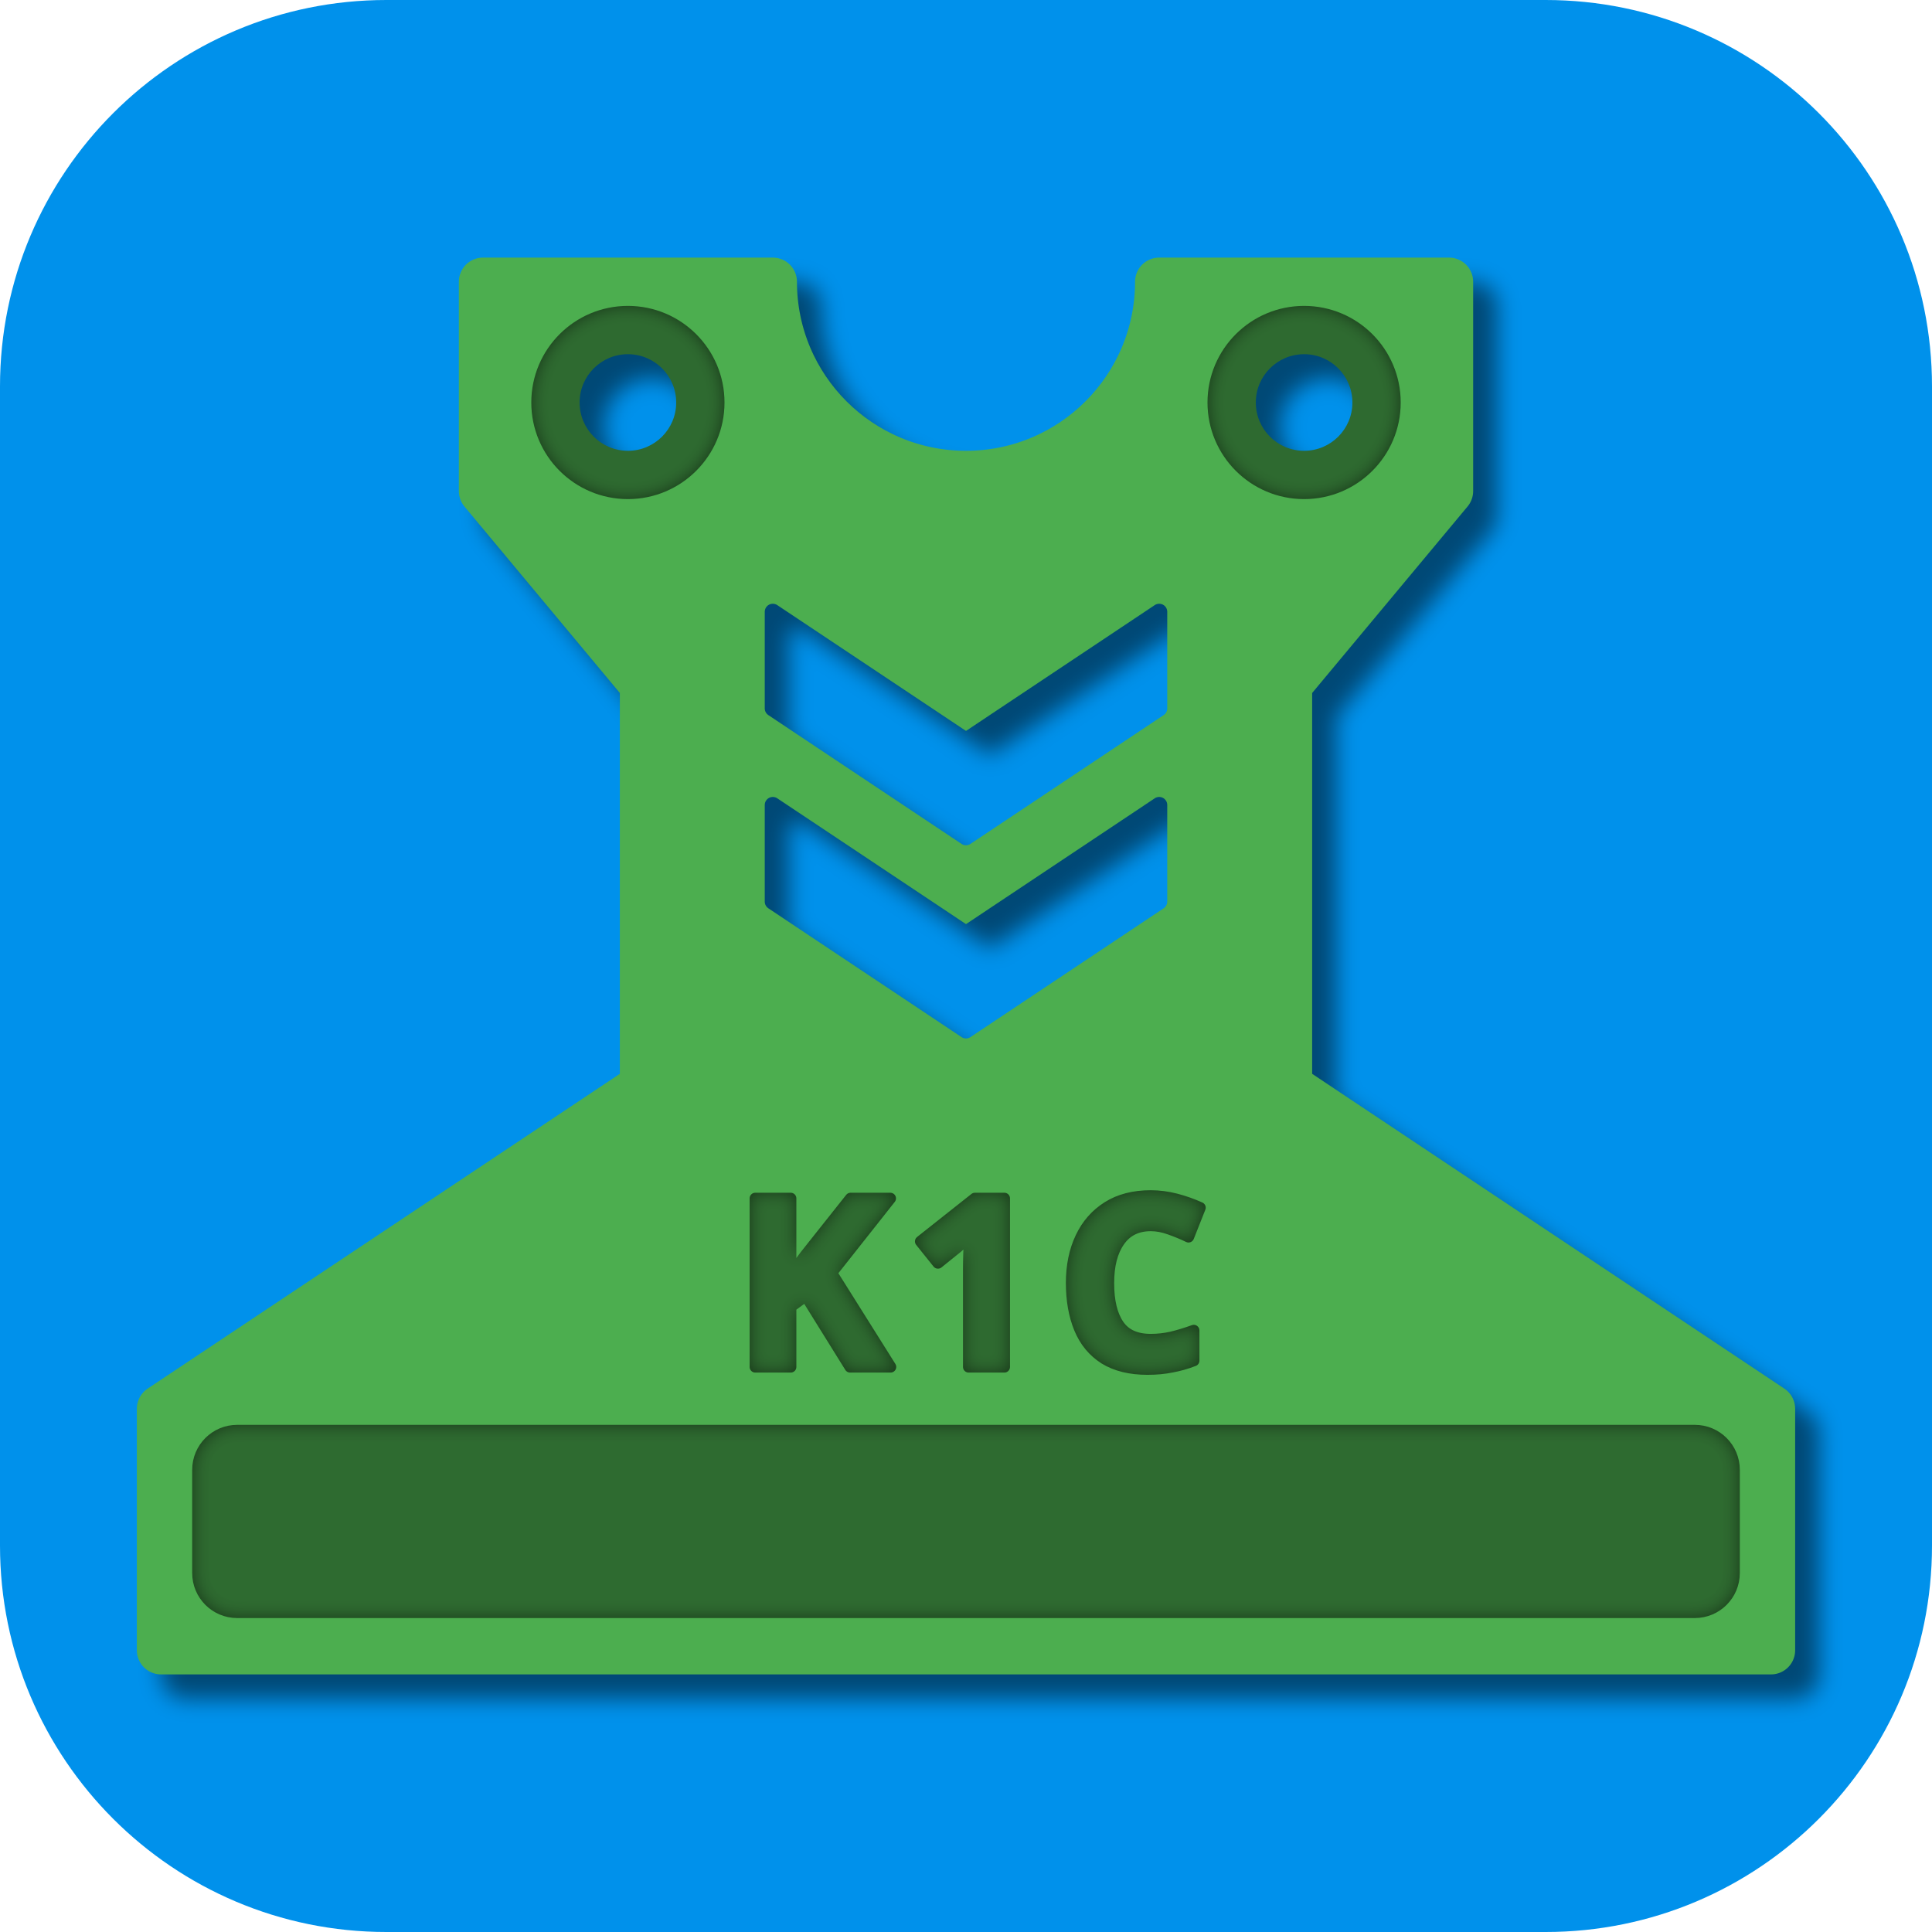
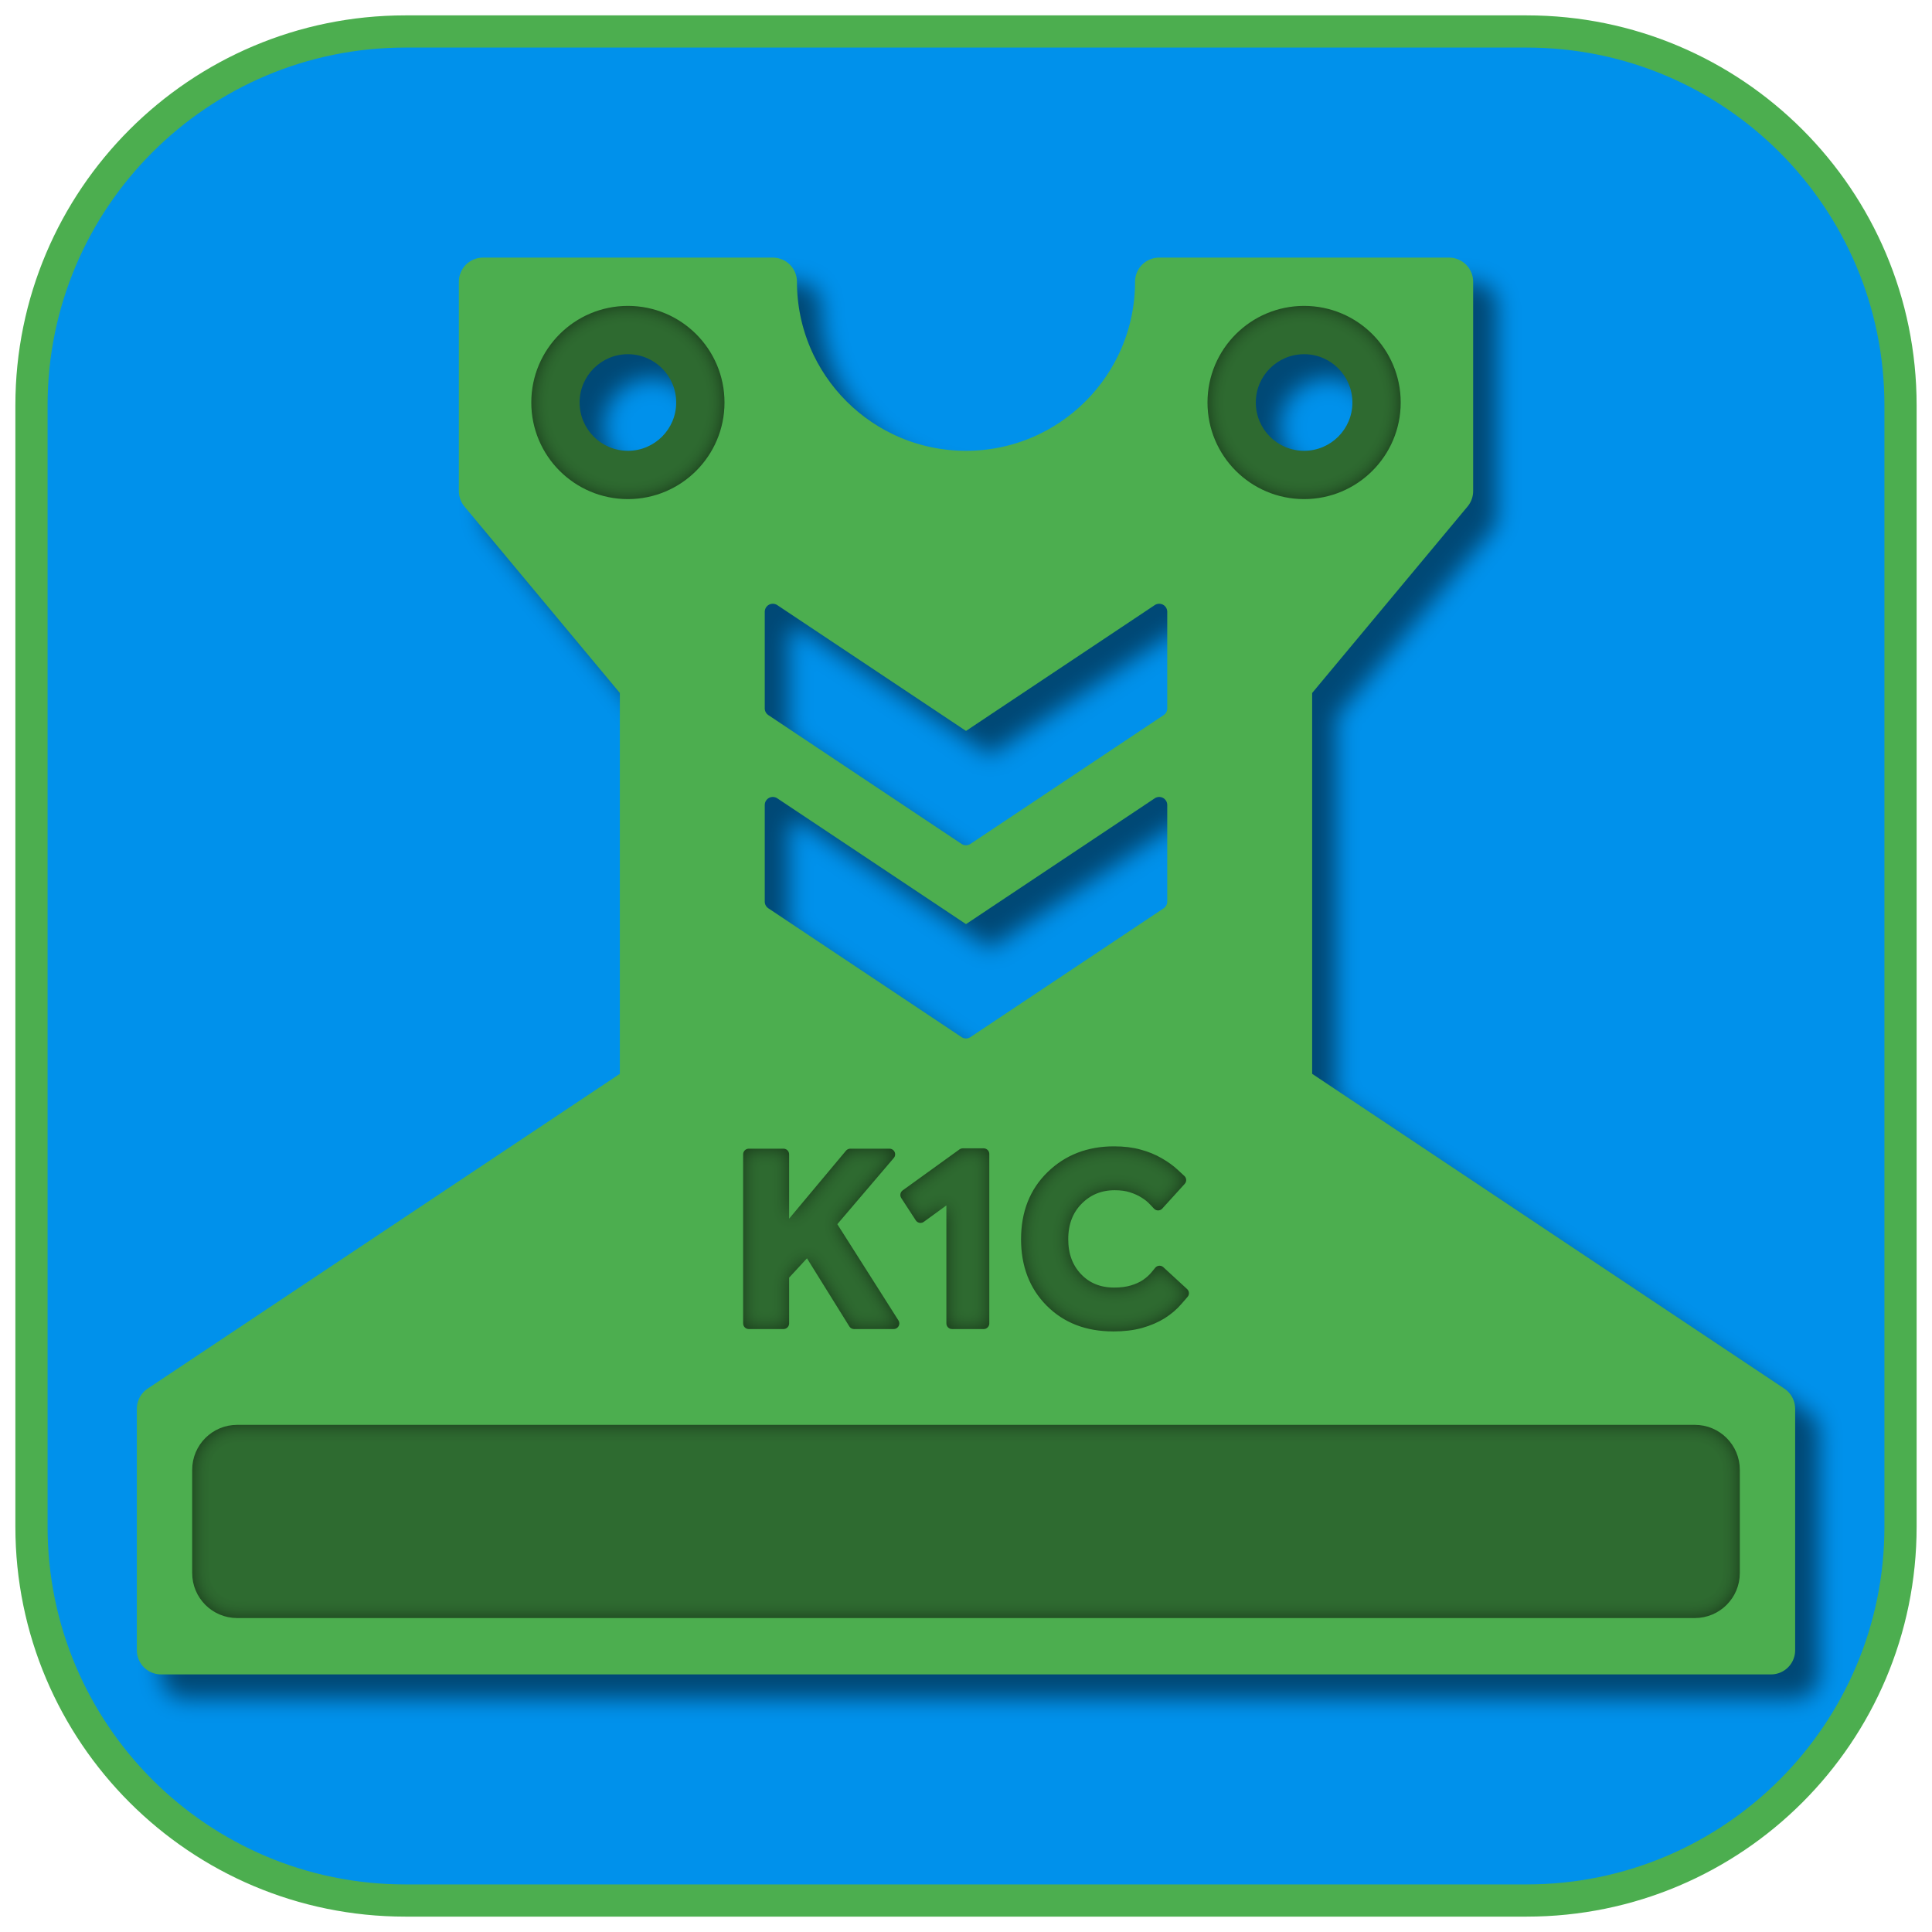
<svg xmlns="http://www.w3.org/2000/svg" version="1.1" viewBox="0 0 120 120">
  <defs>
    <filter id="filter2" x="-.032" y="-.037" width="1.079" height="1.093" color-interpolation-filters="sRGB">
      <feFlood flood-color="rgb(0,0,0)" flood-opacity=".498" in="SourceGraphic" result="flood" />
      <feGaussianBlur in="SourceGraphic" result="blur" stdDeviation="0.7" />
      <feOffset dx="1.5" dy="1.5" in="blur" result="offset" />
      <feComposite in="flood" in2="offset" operator="in" result="comp1" />
      <feComposite in="SourceGraphic" in2="comp1" result="comp2" />
    </filter>
    <filter id="filter7" x="-.091" y="-.156" width="1.244" height="1.419" color-interpolation-filters="sRGB">
      <feFlood flood-color="rgb(0,0,0)" flood-opacity=".498" in="SourceGraphic" result="flood" />
      <feGaussianBlur in="SourceGraphic" result="blur" stdDeviation="0.7" />
      <feOffset dx="1.5" dy="1.5" in="blur" result="offset" />
      <feComposite in="flood" in2="offset" operator="out" result="comp1" />
      <feComposite in="comp1" in2="SourceGraphic" operator="atop" result="comp2" />
    </filter>
    <filter id="filter9" x="-.091" y="-.156" width="1.244" height="1.419" color-interpolation-filters="sRGB">
      <feFlood flood-color="rgb(0,0,0)" flood-opacity=".498" in="SourceGraphic" result="flood" />
      <feGaussianBlur in="SourceGraphic" result="blur" stdDeviation="0.7" />
      <feOffset dx="1.5" dy="1.5" in="blur" result="offset" />
      <feComposite in="flood" in2="offset" operator="out" result="comp1" />
      <feComposite in="comp1" in2="SourceGraphic" operator="atop" result="comp2" />
    </filter>
    <filter id="filter11" x="-.28" y="-.28" width="1.81" height="1.81" color-interpolation-filters="sRGB">
      <feFlood flood-color="rgb(0,0,0)" flood-opacity=".498" in="SourceGraphic" result="flood" />
      <feGaussianBlur in="SourceGraphic" result="blur" stdDeviation="0.7" />
      <feOffset dx="1.5" dy="1.5" in="blur" result="offset" />
      <feComposite in="flood" in2="offset" operator="out" result="comp1" />
      <feComposite in="comp1" in2="SourceGraphic" operator="atop" result="comp2" />
    </filter>
    <filter id="filter13" x="-.28" y="-.28" width="1.81" height="1.81" color-interpolation-filters="sRGB">
      <feFlood flood-color="rgb(0,0,0)" flood-opacity=".498" in="SourceGraphic" result="flood" />
      <feGaussianBlur in="SourceGraphic" result="blur" stdDeviation="0.7" />
      <feOffset dx="1.5" dy="1.5" in="blur" result="offset" />
      <feComposite in="flood" in2="offset" operator="out" result="comp1" />
      <feComposite in="comp1" in2="SourceGraphic" operator="atop" result="comp2" />
    </filter>
    <filter id="filter29" x="-.057" y="-.144" width="1.115" height="1.287" color-interpolation-filters="sRGB">
      <feFlood flood-color="rgb(0,0,0)" flood-opacity=".498" in="SourceGraphic" result="flood" />
      <feGaussianBlur in="SourceGraphic" result="blur" stdDeviation="0.5" />
      <feOffset dx="-0" dy="-0" in="blur" result="offset" />
      <feComposite in="flood" in2="offset" operator="out" result="comp1" />
      <feComposite in="comp1" in2="SourceGraphic" operator="atop" result="comp2" />
    </filter>
    <filter id="filter31" x="-.018" y="-.158" width="1.036" height="1.316" color-interpolation-filters="sRGB">
      <feFlood flood-color="rgb(0,0,0)" flood-opacity=".498" in="SourceGraphic" result="flood" />
      <feGaussianBlur in="SourceGraphic" result="blur" stdDeviation="0.5" />
      <feOffset dx="-0" dy="-0" in="blur" result="offset" />
      <feComposite in="flood" in2="offset" operator="out" result="comp1" />
      <feComposite in="comp1" in2="SourceGraphic" operator="atop" result="comp2" />
    </filter>
    <filter id="filter33" color-interpolation-filters="sRGB">
      <feFlood flood-color="rgb(0,0,0)" flood-opacity=".498" in="SourceGraphic" result="flood" />
      <feGaussianBlur in="SourceGraphic" result="blur" stdDeviation="0.5" />
      <feOffset dx="-0" dy="-0" in="blur" result="offset" />
      <feComposite in="flood" in2="offset" operator="out" result="comp1" />
      <feComposite in="comp1" in2="SourceGraphic" operator="atop" result="comp2" />
    </filter>
    <filter id="filter35" color-interpolation-filters="sRGB">
      <feFlood flood-color="rgb(0,0,0)" flood-opacity=".498" in="SourceGraphic" result="flood" />
      <feGaussianBlur in="SourceGraphic" result="blur" stdDeviation="0.5" />
      <feOffset dx="-0" dy="-0" in="blur" result="offset" />
      <feComposite in="flood" in2="offset" operator="out" result="comp1" />
      <feComposite in="comp1" in2="SourceGraphic" operator="atop" result="comp2" />
    </filter>
  </defs>
-   <g>
-     <rect width="120" height="120" rx="24" fill="#0091eb" />
-     <path d="m30 17.5h18a12 12 0 0024 0h18v13l-10 12v25l30 20v15h-100v-15l30-20v-25l-10-12z" fill="#4cae4f" filter="url(#filter2)" stroke="#4cae4f" stroke-linejoin="round" stroke-width="3" />
-     <circle cx="39" cy="25" r="6" fill="#2e6a30" filter="url(#filter35)" />
-     <circle cx="39" cy="25" r="3" fill="#0091eb" filter="url(#filter11)" />
-     <circle cx="81" cy="25" r="6" fill="#2e6a30" filter="url(#filter33)" />
-   </g>
+   <rect x="1.955" y="1.955" width="116.09" height="116.09" rx="23.218" fill="#0091eb" stroke="#4cae4f" stroke-width="2" />
+   <path d="m30 17.5h18a12 12 0 0024 0h18v13l-10 12v25l30 20v15h-100v-15l30-20v-25l-10-12z" fill="#4cae4f" filter="url(#filter2)" stroke="#4cae4f" stroke-linejoin="round" stroke-width="3" />
+   <circle cx="39" cy="25" r="6" fill="#2e6a30" filter="url(#filter35)" />
+   <circle cx="39" cy="25" r="3" fill="#0091eb" filter="url(#filter11)" />
+   <circle cx="81" cy="25" r="6" fill="#2e6a30" filter="url(#filter33)" />
  <g fill="#0091eb">
    <circle cx="81" cy="25" r="3" filter="url(#filter13)" />
    <path d="m48 38 12 8 12-8v6l-12 8-12-8z" filter="url(#filter7)" stroke="#0091eb" stroke-linejoin="round" />
    <path d="m48 50 12 8 12-8v6l-12 8-12-8z" filter="url(#filter9)" stroke="#0091eb" stroke-linejoin="round" />
  </g>
-   <text transform="translate(34.336 25.125)" x="14.688" fill="#2e6a30" filter="url(#filter29)" font-family="'Google Sans Flex'" font-size="14.667px" font-weight="600" letter-spacing="1px" stroke="#2e6a30" stroke-linecap="round" stroke-linejoin="round" stroke-width=".7" text-align="center" style="paint-order:stroke markers fill;shape-inside:url(#rect2);white-space:pre" xml:space="preserve">
-     <tspan x="11.248" y="59.775">K1C</tspan>
-   </text>
+   <path d="m47.835 80.116-.015-2.449 4.994-5.97t0 0 0 0h2.435t0 0 0 0l-4.385 5.141zm-1.327 2.083t0 0 0 0v-10.502t0 0 0 0h2.156t0 0 0 0v10.502t0 0 0 0zm6.542 0t0 0 0 0l-3.366-5.412 1.496-1.401 4.327 6.813t0 0 0 0zm6.082 0t0 0 0 0v-8.015l-1.958 1.423t0 0 0 0l-.902-1.386t0 0 0 0l3.527-2.545t0 0 0 0h1.298t0 0 0 0v10.524t0 0 0 0zm10.006.147q-2.391 0-3.879-1.496-1.489-1.496-1.489-3.879v0q0-2.42 1.54-3.916 1.54-1.503 3.879-1.503.895 0 1.569.191.682.183 1.232.506.55.315.939.682.396.367.396.367t0 0l-1.393 1.533t0 0-.249-.264q-.249-.271-.601-.484-.345-.22-.792-.359-.44-.147-1.056-.147-1.371 0-2.303.946-.931.939-.931 2.449v0q0 1.474.895 2.413t2.31.939q.645 0 1.137-.147.491-.147.851-.389.359-.249.594-.535t.235-.286 0 0l1.474 1.357t0 0-.389.447q-.381.447-.946.807-.565.352-1.313.565-.741.205-1.709.205z" fill="#2e6a30" filter="url(#filter29)" stroke="#2e6a30" stroke-linecap="round" stroke-linejoin="round" stroke-width=".7" style="paint-order:stroke markers fill;white-space:pre" aria-label="K1C" />
  <rect x="12.468" y="89.03" width="95.064" height="10.939" rx="2.263" fill="#2e6b30" filter="url(#filter31)" stroke="#2e6a30" stroke-width="1.061" />
</svg>
